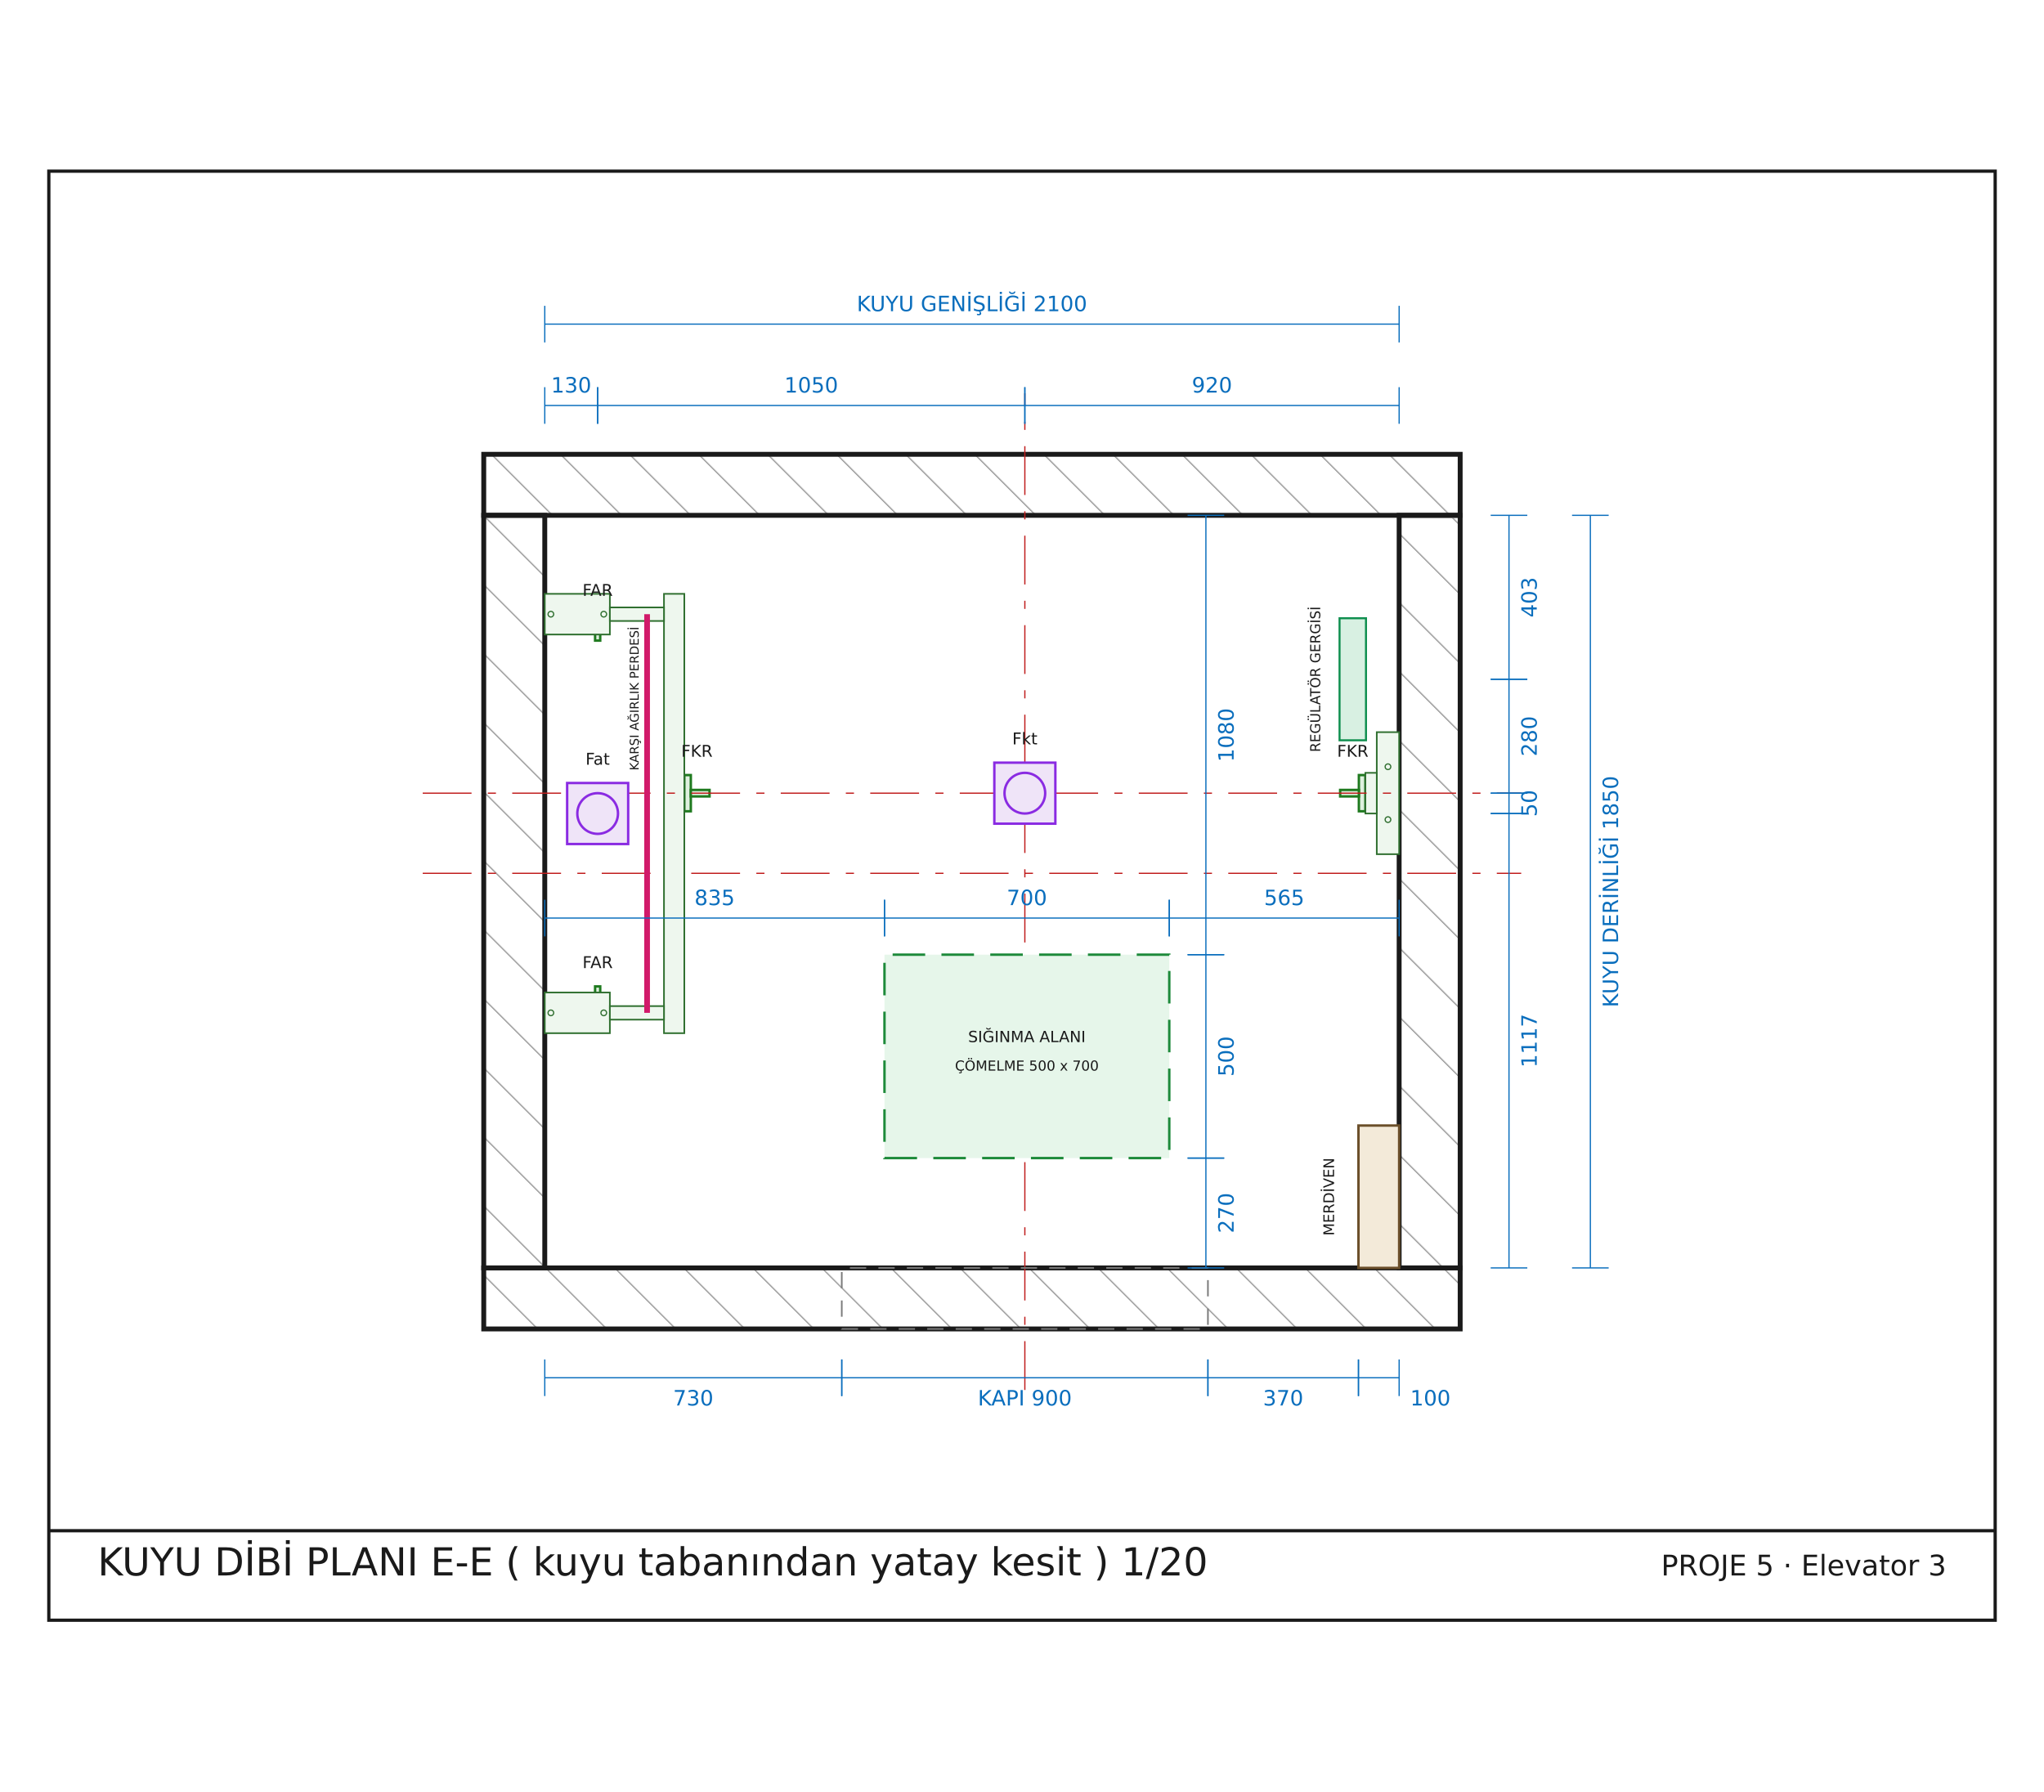
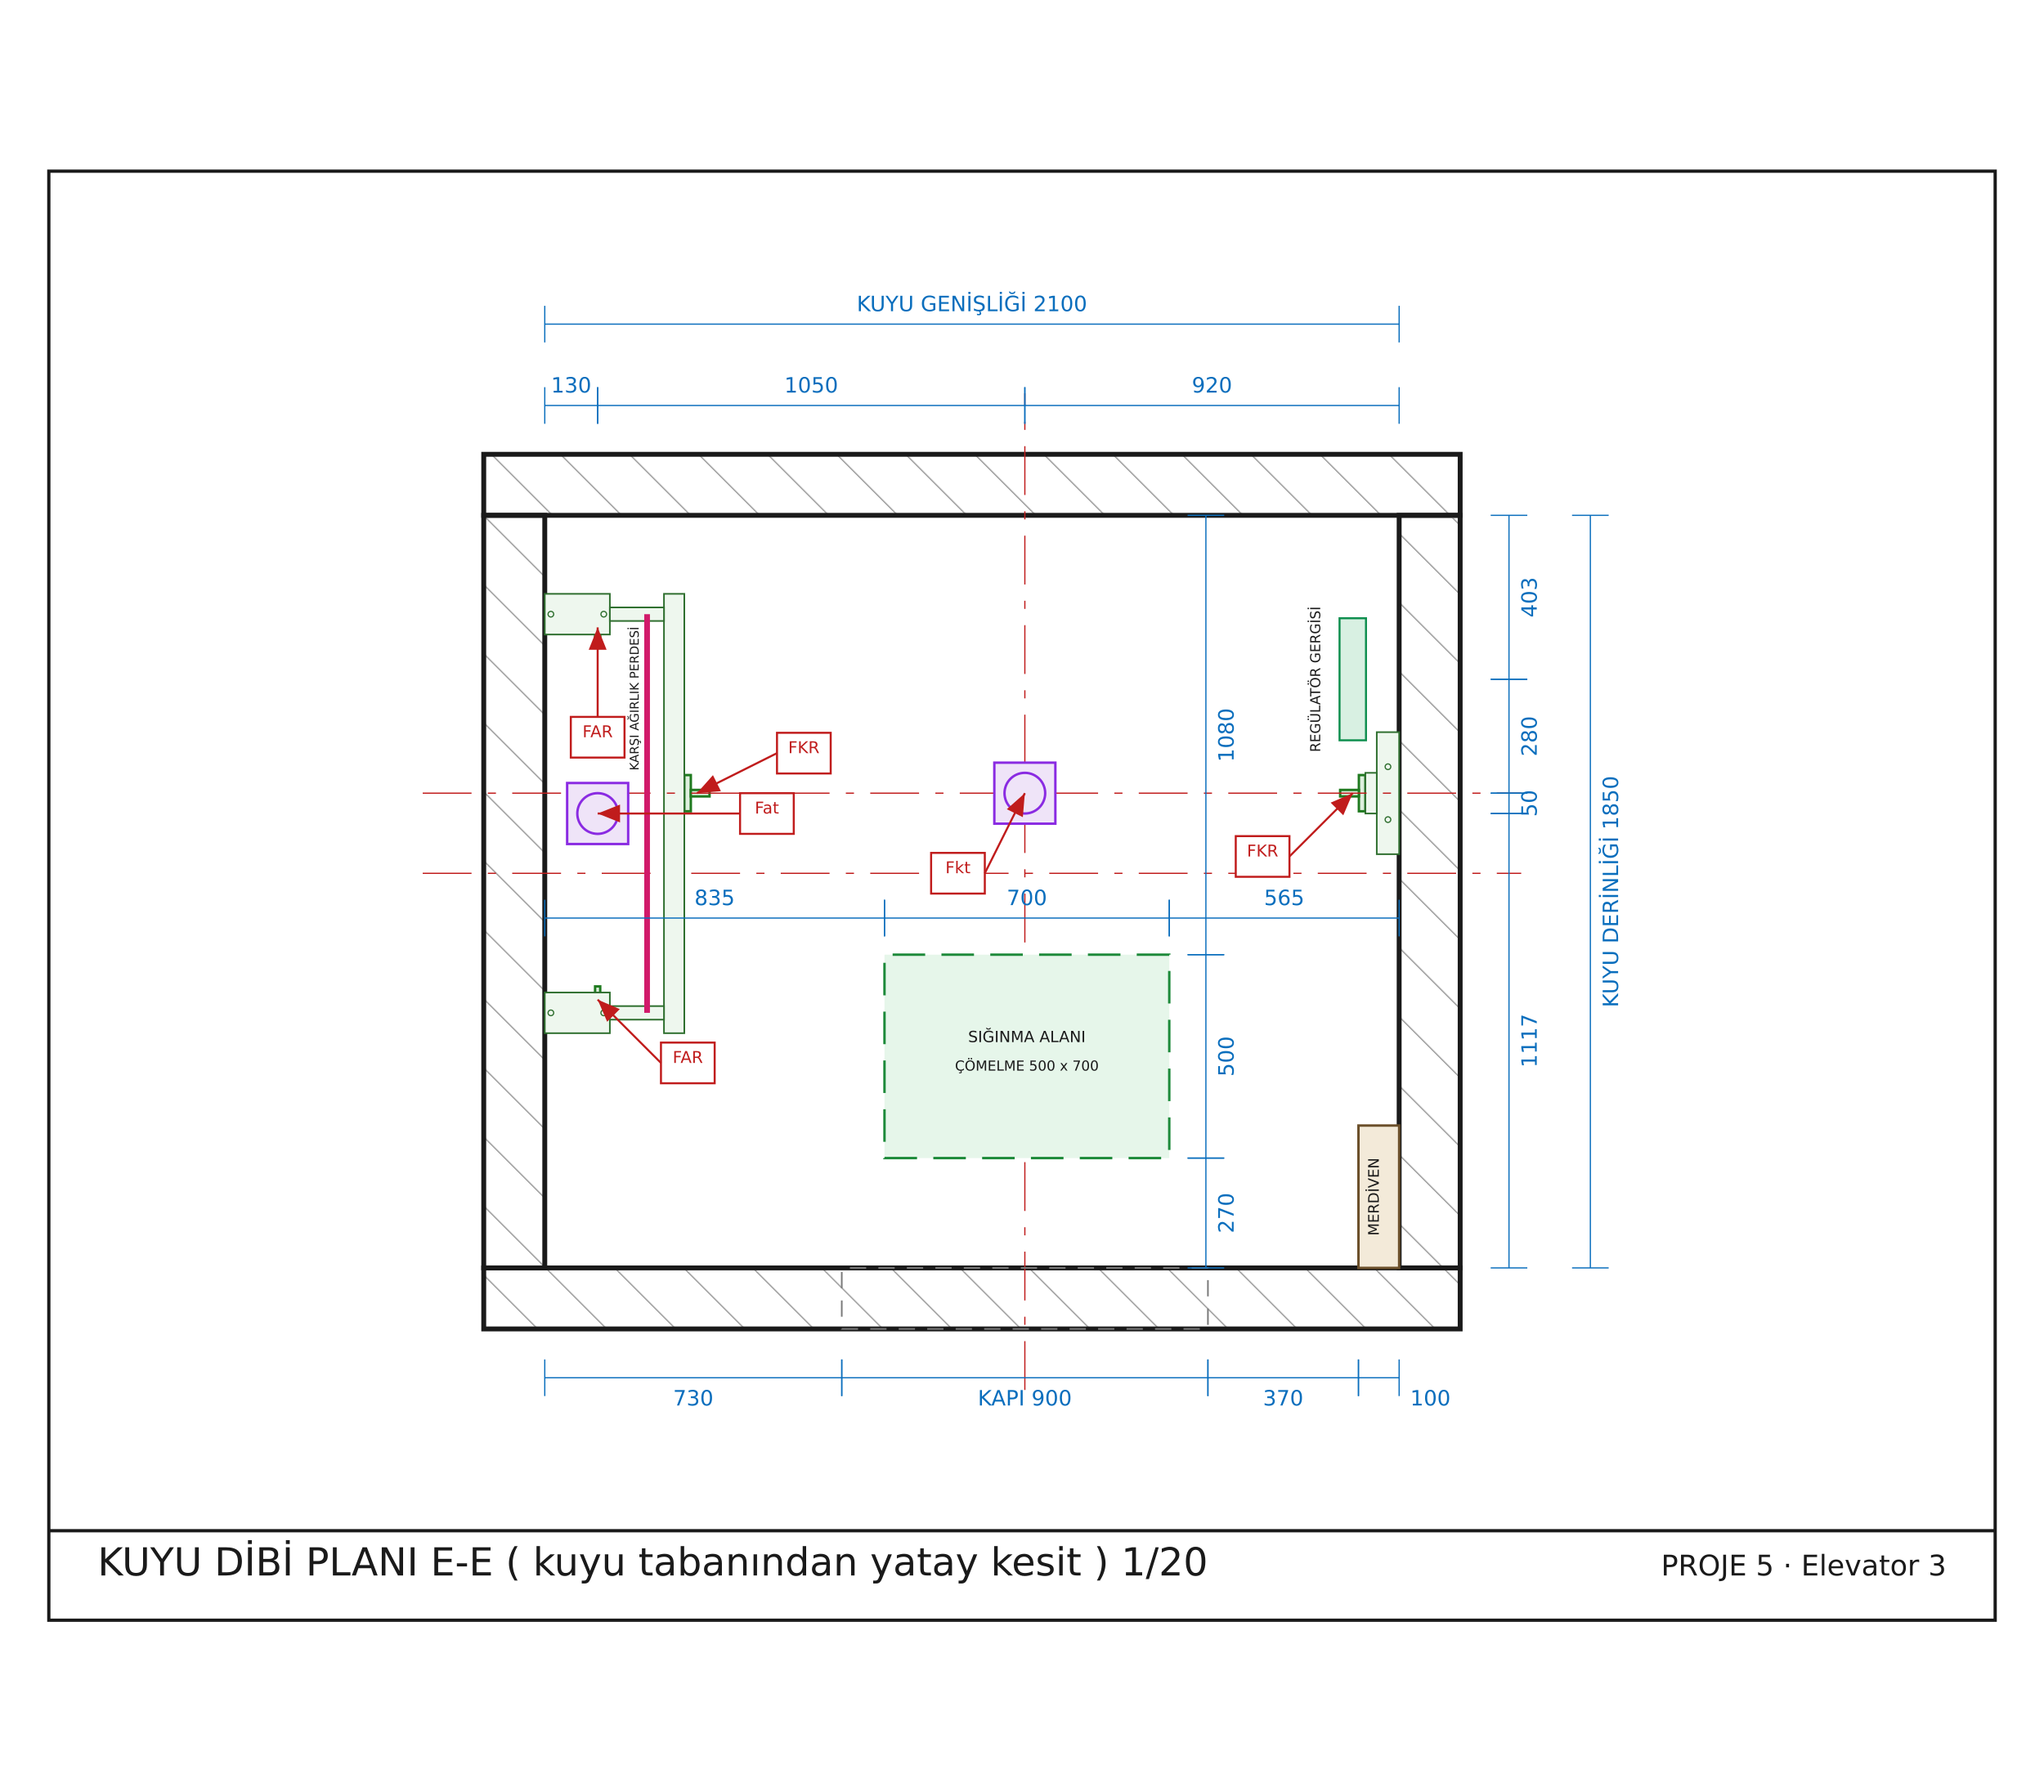
<svg xmlns="http://www.w3.org/2000/svg" viewBox="-1339 -3116 5024 4402" width="251mm" height="220mm">
  <defs>
    <pattern id="tarama" width="120" height="120" patternUnits="userSpaceOnUse" patternTransform="rotate(45)">
      <line x1="0" y1="0" x2="0" y2="120" stroke="#9a9a9a" stroke-width="6" />
    </pattern>
    <pattern id="tugla" width="240" height="120" patternUnits="userSpaceOnUse">
      <rect width="240" height="120" fill="#fdf3ee" />
      <path d="M0 0 H240 M0 60 H240 M120 0 V60 M0 60 V120 M240 60 V120" stroke="#c08a6a" stroke-width="5" fill="none" />
    </pattern>
  </defs>
  <rect x="-100000" y="-100000" width="200000" height="200000" fill="#ffffff" />
  <g transform="scale(1,-1)">
    <rect x="-150.0" y="-150.0" width="2400.0" height="150.0" fill="url(#tarama)" stroke="none" />
    <rect x="-150.0" y="-150.0" width="2400.0" height="150.0" fill="none" stroke="#1a1a1a" stroke-width="12" />
    <rect x="-150.0" y="1850.0" width="2400.0" height="150.0" fill="url(#tarama)" stroke="none" />
    <rect x="-150.0" y="1850.0" width="2400.0" height="150.0" fill="none" stroke="#1a1a1a" stroke-width="12" />
    <rect x="-150.0" y="0.0" width="150.0" height="1850.0" fill="url(#tarama)" stroke="none" />
    <rect x="-150.0" y="0.0" width="150.0" height="1850.0" fill="none" stroke="#1a1a1a" stroke-width="12" />
    <rect x="2100.0" y="0.0" width="150.0" height="1850.0" fill="url(#tarama)" stroke="none" />
    <rect x="2100.0" y="0.0" width="150.0" height="1850.0" fill="none" stroke="#1a1a1a" stroke-width="12" />
    <rect x="0.0" y="0.0" width="2100.0" height="1850.0" fill="none" stroke="#1a1a1a" stroke-width="6" />
    <line x1="1180.0" y1="-300.0" x2="1180.0" y2="2150.0" stroke="#c01c1c" stroke-width="3" stroke-dasharray="120 40 20 40" />
    <line x1="-300.0" y1="970.0" x2="2400.0" y2="970.0" stroke="#c01c1c" stroke-width="3" stroke-dasharray="120 40 20 40" />
    <rect x="343.0" y="1122.5" width="16.0" height="89.0" fill="#dff0df" stroke="#1f7a1f" stroke-width="6" />
    <rect x="359.0" y="1159.0" width="46.0" height="16.0" fill="#dff0df" stroke="#1f7a1f" stroke-width="6" />
    <rect x="293.0" y="577.0" width="50.0" height="1080.0" fill="#eef7ee" stroke="#2f6f2f" stroke-width="4" />
    <rect x="2001.0" y="1122.5" width="16.0" height="89.0" fill="#dff0df" stroke="#1f7a1f" stroke-width="6" />
    <rect x="1955.0" y="1159.0" width="46.0" height="16.0" fill="#dff0df" stroke="#1f7a1f" stroke-width="6" />
    <rect x="2045.0" y="1017.0" width="55.0" height="300.0" fill="#eef7ee" stroke="#2f6f2f" stroke-width="4" />
    <circle cx="2072.5" cy="1102.0" r="7.0" fill="none" stroke="#2f6f2f" stroke-width="3" />
    <circle cx="2072.5" cy="1232.0" r="7.0" fill="none" stroke="#2f6f2f" stroke-width="3" />
    <rect x="2017.0" y="1117.0" width="28.0" height="100.0" fill="#eef7ee" stroke="#2f6f2f" stroke-width="4" />
    <line x1="-300.0" y1="1167.0" x2="2400.0" y2="1167.0" stroke="#c01c1c" stroke-width="3" stroke-dasharray="120 40 20 40" />
    <rect x="95.0" y="1594.4" width="70.0" height="12.6" fill="#dff0df" stroke="#1f7a1f" stroke-width="6" />
    <rect x="123.7" y="1542.0" width="12.6" height="52.4" fill="#dff0df" stroke="#1f7a1f" stroke-width="6" />
    <rect x="0.0" y="1557.0" width="160.0" height="100.0" fill="#eef7ee" stroke="#2f6f2f" stroke-width="4" />
    <circle cx="15.0" cy="1607.0" r="7.0" fill="none" stroke="#2f6f2f" stroke-width="3" />
    <circle cx="145.0" cy="1607.0" r="7.0" fill="none" stroke="#2f6f2f" stroke-width="3" />
    <rect x="160.0" y="1590.3" width="133.0" height="33.3" fill="#eef7ee" stroke="#2f6f2f" stroke-width="4" />
    <rect x="95.0" y="627.0" width="70.0" height="12.6" fill="#dff0df" stroke="#1f7a1f" stroke-width="6" />
    <rect x="123.7" y="639.6" width="12.6" height="52.4" fill="#dff0df" stroke="#1f7a1f" stroke-width="6" />
    <rect x="0.0" y="577.0" width="160.0" height="100.0" fill="#eef7ee" stroke="#2f6f2f" stroke-width="4" />
    <circle cx="15.0" cy="627.0" r="7.0" fill="none" stroke="#2f6f2f" stroke-width="3" />
    <circle cx="145.0" cy="627.0" r="7.0" fill="none" stroke="#2f6f2f" stroke-width="3" />
    <rect x="160.0" y="610.3" width="133.0" height="33.3" fill="#eef7ee" stroke="#2f6f2f" stroke-width="4" />
    <rect x="730.0" y="-150.0" width="900.0" height="150.0" fill="none" stroke="#7a7a7a" stroke-width="4" stroke-dasharray="40 30" />
    <rect x="1105.0" y="1092.0" width="150.0" height="150.0" fill="#efe4f8" stroke="#8a2be2" stroke-width="6" />
    <circle cx="1180.0" cy="1167.0" r="50.0" fill="none" stroke="#8a2be2" stroke-width="6" />
    <rect x="55.0" y="1042.0" width="150.0" height="150.0" fill="#efe4f8" stroke="#8a2be2" stroke-width="6" />
    <circle cx="130.0" cy="1117.0" r="50.0" fill="none" stroke="#8a2be2" stroke-width="6" />
    <line x1="251.5" y1="627.0" x2="251.5" y2="1607.0" stroke="#d11a6a" stroke-width="14" />
    <rect x="1953.5" y="1297.0" width="65.0" height="300.0" fill="#d8f0e2" stroke="#0f8f4f" stroke-width="5" />
    <rect x="2000.0" y="0.0" width="100.0" height="350.0" fill="#f3ead9" stroke="#6b4f2a" stroke-width="6" />
-     <g transform="translate(1940.0,175.0) scale(1,-1) rotate(-90.0)">
+     <g transform="translate(2050.0,175.0) scale(1,-1) rotate(-90.0)">
      <text x="0" y="0" font-family="DejaVu Sans, Arial" font-size="36" fill="#1a1a1a" text-anchor="middle">MERDİVEN</text>
    </g>
    <rect x="835.0" y="270.0" width="700.0" height="500.0" fill="#e6f6ea" stroke="#1d8a3a" stroke-width="6" stroke-dasharray="80 40" />
    <g transform="translate(1185.0,555.0) scale(1,-1) rotate(-0.0)">
      <text x="0" y="0" font-family="DejaVu Sans, Arial" font-size="38" fill="#1a1a1a" text-anchor="middle">SIĞINMA ALANI</text>
    </g>
    <g transform="translate(1185.0,485.0) scale(1,-1) rotate(-0.0)">
      <text x="0" y="0" font-family="DejaVu Sans, Arial" font-size="34" fill="#1a1a1a" text-anchor="middle">ÇÖMELME  500 x 700</text>
    </g>
-     <g transform="translate(1180.0,1287.0) scale(1,-1) rotate(-0.0)">
-       <text x="0" y="0" font-family="DejaVu Sans, Arial" font-size="40" fill="#1a1a1a" text-anchor="middle">Fkt</text>
-     </g>
-     <g transform="translate(130.0,1237.0) scale(1,-1) rotate(-0.0)">
-       <text x="0" y="0" font-family="DejaVu Sans, Arial" font-size="40" fill="#1a1a1a" text-anchor="middle">Fat</text>
-     </g>
-     <g transform="translate(374.0,1256.5) scale(1,-1) rotate(-0.0)">
-       <text x="0" y="0" font-family="DejaVu Sans, Arial" font-size="40" fill="#1a1a1a" text-anchor="middle">FKR</text>
-     </g>
-     <g transform="translate(1986.0,1256.5) scale(1,-1) rotate(-0.0)">
-       <text x="0" y="0" font-family="DejaVu Sans, Arial" font-size="40" fill="#1a1a1a" text-anchor="middle">FKR</text>
-     </g>
-     <g transform="translate(130.0,737.0) scale(1,-1) rotate(-0.0)">
-       <text x="0" y="0" font-family="DejaVu Sans, Arial" font-size="40" fill="#1a1a1a" text-anchor="middle">FAR</text>
-     </g>
-     <g transform="translate(130.0,1652.0) scale(1,-1) rotate(-0.0)">
-       <text x="0" y="0" font-family="DejaVu Sans, Arial" font-size="40" fill="#1a1a1a" text-anchor="middle">FAR</text>
-     </g>
    <g transform="translate(1906.0,1447.0) scale(1,-1) rotate(-90.0)">
      <text x="0" y="0" font-family="DejaVu Sans, Arial" font-size="34" fill="#1a1a1a" text-anchor="middle">REGÜLATÖR GERGİSİ</text>
-     </g>
-     <g transform="translate(230.8,1399.5) scale(1,-1) rotate(-90.0)">
-       <text x="0" y="0" font-family="DejaVu Sans, Arial" font-size="30" fill="#1a1a1a" text-anchor="middle">KARŞI AĞIRLIK PERDESİ</text>
    </g>
    <line x1="0.0" y1="2120.0" x2="130.0" y2="2120.0" stroke="#0a6ebd" stroke-width="3" />
    <line x1="0.0" y1="2075.0" x2="0.0" y2="2165.0" stroke="#0a6ebd" stroke-width="3" />
    <line x1="130.0" y1="2075.0" x2="130.0" y2="2165.0" stroke="#0a6ebd" stroke-width="3" />
    <g transform="translate(65.0,2151.8) scale(1,-1) rotate(-0.0)">
      <text x="0" y="0" font-family="DejaVu Sans, Arial" font-size="52" fill="#0a6ebd" text-anchor="middle">130</text>
    </g>
    <line x1="130.0" y1="2120.0" x2="1180.0" y2="2120.0" stroke="#0a6ebd" stroke-width="3" />
    <line x1="130.0" y1="2075.0" x2="130.0" y2="2165.0" stroke="#0a6ebd" stroke-width="3" />
    <line x1="1180.0" y1="2075.0" x2="1180.0" y2="2165.0" stroke="#0a6ebd" stroke-width="3" />
    <g transform="translate(655.0,2151.8) scale(1,-1) rotate(-0.0)">
      <text x="0" y="0" font-family="DejaVu Sans, Arial" font-size="52" fill="#0a6ebd" text-anchor="middle">1050</text>
    </g>
    <line x1="1180.0" y1="2120.0" x2="2100.0" y2="2120.0" stroke="#0a6ebd" stroke-width="3" />
    <line x1="1180.0" y1="2075.0" x2="1180.0" y2="2165.0" stroke="#0a6ebd" stroke-width="3" />
    <line x1="2100.0" y1="2075.0" x2="2100.0" y2="2165.0" stroke="#0a6ebd" stroke-width="3" />
    <g transform="translate(1640.0,2151.8) scale(1,-1) rotate(-0.0)">
      <text x="0" y="0" font-family="DejaVu Sans, Arial" font-size="52" fill="#0a6ebd" text-anchor="middle">920</text>
    </g>
    <line x1="0.0" y1="2320.0" x2="2100.0" y2="2320.0" stroke="#0a6ebd" stroke-width="3" />
    <line x1="0.0" y1="2275.0" x2="0.0" y2="2365.0" stroke="#0a6ebd" stroke-width="3" />
    <line x1="2100.0" y1="2275.0" x2="2100.0" y2="2365.0" stroke="#0a6ebd" stroke-width="3" />
    <g transform="translate(1050.0,2351.8) scale(1,-1) rotate(-0.0)">
      <text x="0" y="0" font-family="DejaVu Sans, Arial" font-size="52" fill="#0a6ebd" text-anchor="middle">KUYU GENİŞLİĞİ 2100</text>
    </g>
    <line x1="2370.0" y1="0.0" x2="2370.0" y2="1117.0" stroke="#0a6ebd" stroke-width="3" />
    <line x1="2325.0" y1="0.0" x2="2415.0" y2="0.0" stroke="#0a6ebd" stroke-width="3" />
    <line x1="2325.0" y1="1117.0" x2="2415.0" y2="1117.0" stroke="#0a6ebd" stroke-width="3" />
    <g transform="translate(2438.2,558.5) scale(1,-1) rotate(-90.0)">
      <text x="0" y="0" font-family="DejaVu Sans, Arial" font-size="52" fill="#0a6ebd" text-anchor="middle">1117</text>
    </g>
    <line x1="2370.0" y1="1117.0" x2="2370.0" y2="1167.0" stroke="#0a6ebd" stroke-width="3" />
    <line x1="2325.0" y1="1117.0" x2="2415.0" y2="1117.0" stroke="#0a6ebd" stroke-width="3" />
    <line x1="2325.0" y1="1167.0" x2="2415.0" y2="1167.0" stroke="#0a6ebd" stroke-width="3" />
    <g transform="translate(2438.2,1142.0) scale(1,-1) rotate(-90.0)">
      <text x="0" y="0" font-family="DejaVu Sans, Arial" font-size="52" fill="#0a6ebd" text-anchor="middle">50</text>
    </g>
    <line x1="2370.0" y1="1167.0" x2="2370.0" y2="1447.0" stroke="#0a6ebd" stroke-width="3" />
    <line x1="2325.0" y1="1167.0" x2="2415.0" y2="1167.0" stroke="#0a6ebd" stroke-width="3" />
    <line x1="2325.0" y1="1447.0" x2="2415.0" y2="1447.0" stroke="#0a6ebd" stroke-width="3" />
    <g transform="translate(2438.2,1307.0) scale(1,-1) rotate(-90.0)">
      <text x="0" y="0" font-family="DejaVu Sans, Arial" font-size="52" fill="#0a6ebd" text-anchor="middle">280</text>
    </g>
    <line x1="2370.0" y1="1447.0" x2="2370.0" y2="1850.0" stroke="#0a6ebd" stroke-width="3" />
    <line x1="2325.0" y1="1447.0" x2="2415.0" y2="1447.0" stroke="#0a6ebd" stroke-width="3" />
    <line x1="2325.0" y1="1850.0" x2="2415.0" y2="1850.0" stroke="#0a6ebd" stroke-width="3" />
    <g transform="translate(2438.2,1648.5) scale(1,-1) rotate(-90.0)">
      <text x="0" y="0" font-family="DejaVu Sans, Arial" font-size="52" fill="#0a6ebd" text-anchor="middle">403</text>
    </g>
    <line x1="2570.0" y1="0.0" x2="2570.0" y2="1850.0" stroke="#0a6ebd" stroke-width="3" />
    <line x1="2525.0" y1="0.0" x2="2615.0" y2="0.0" stroke="#0a6ebd" stroke-width="3" />
    <line x1="2525.0" y1="1850.0" x2="2615.0" y2="1850.0" stroke="#0a6ebd" stroke-width="3" />
    <g transform="translate(2638.2,925.0) scale(1,-1) rotate(-90.0)">
      <text x="0" y="0" font-family="DejaVu Sans, Arial" font-size="52" fill="#0a6ebd" text-anchor="middle">KUYU DERİNLİĞİ 1850</text>
    </g>
    <line x1="0.0" y1="-270.0" x2="730.0" y2="-270.0" stroke="#0a6ebd" stroke-width="3" />
    <line x1="0.0" y1="-315.0" x2="0.0" y2="-225.0" stroke="#0a6ebd" stroke-width="3" />
    <line x1="730.0" y1="-315.0" x2="730.0" y2="-225.0" stroke="#0a6ebd" stroke-width="3" />
    <g transform="translate(365.0,-338.2) scale(1,-1) rotate(-0.0)">
      <text x="0" y="0" font-family="DejaVu Sans, Arial" font-size="52" fill="#0a6ebd" text-anchor="middle">730</text>
    </g>
    <line x1="730.0" y1="-270.0" x2="1630.0" y2="-270.0" stroke="#0a6ebd" stroke-width="3" />
    <line x1="730.0" y1="-315.0" x2="730.0" y2="-225.0" stroke="#0a6ebd" stroke-width="3" />
    <line x1="1630.0" y1="-315.0" x2="1630.0" y2="-225.0" stroke="#0a6ebd" stroke-width="3" />
    <g transform="translate(1180.0,-338.2) scale(1,-1) rotate(-0.0)">
      <text x="0" y="0" font-family="DejaVu Sans, Arial" font-size="52" fill="#0a6ebd" text-anchor="middle">KAPI 900</text>
    </g>
    <line x1="1630.0" y1="-270.0" x2="2000.0" y2="-270.0" stroke="#0a6ebd" stroke-width="3" />
    <line x1="1630.0" y1="-315.0" x2="1630.0" y2="-225.0" stroke="#0a6ebd" stroke-width="3" />
    <line x1="2000.0" y1="-315.0" x2="2000.0" y2="-225.0" stroke="#0a6ebd" stroke-width="3" />
    <g transform="translate(1815.0,-338.2) scale(1,-1) rotate(-0.0)">
      <text x="0" y="0" font-family="DejaVu Sans, Arial" font-size="52" fill="#0a6ebd" text-anchor="middle">370</text>
    </g>
    <line x1="2000.0" y1="-270.0" x2="2100.0" y2="-270.0" stroke="#0a6ebd" stroke-width="3" />
    <line x1="2000.0" y1="-315.0" x2="2000.0" y2="-225.0" stroke="#0a6ebd" stroke-width="3" />
    <line x1="2100.0" y1="-315.0" x2="2100.0" y2="-225.0" stroke="#0a6ebd" stroke-width="3" />
    <g transform="translate(2176.8,-338.2) scale(1,-1) rotate(-0.0)">
      <text x="0" y="0" font-family="DejaVu Sans, Arial" font-size="52" fill="#0a6ebd" text-anchor="middle">100</text>
    </g>
    <line x1="0.0" y1="860.0" x2="835.0" y2="860.0" stroke="#0a6ebd" stroke-width="3" />
    <line x1="0.0" y1="815.0" x2="0.0" y2="905.0" stroke="#0a6ebd" stroke-width="3" />
    <line x1="835.0" y1="815.0" x2="835.0" y2="905.0" stroke="#0a6ebd" stroke-width="3" />
    <g transform="translate(417.5,891.8) scale(1,-1) rotate(-0.0)">
      <text x="0" y="0" font-family="DejaVu Sans, Arial" font-size="52" fill="#0a6ebd" text-anchor="middle">835</text>
    </g>
    <line x1="835.0" y1="860.0" x2="1535.0" y2="860.0" stroke="#0a6ebd" stroke-width="3" />
    <line x1="835.0" y1="815.0" x2="835.0" y2="905.0" stroke="#0a6ebd" stroke-width="3" />
    <line x1="1535.0" y1="815.0" x2="1535.0" y2="905.0" stroke="#0a6ebd" stroke-width="3" />
    <g transform="translate(1185.0,891.8) scale(1,-1) rotate(-0.0)">
      <text x="0" y="0" font-family="DejaVu Sans, Arial" font-size="52" fill="#0a6ebd" text-anchor="middle">700</text>
    </g>
    <line x1="1535.0" y1="860.0" x2="2100.0" y2="860.0" stroke="#0a6ebd" stroke-width="3" />
    <line x1="1535.0" y1="815.0" x2="1535.0" y2="905.0" stroke="#0a6ebd" stroke-width="3" />
    <line x1="2100.0" y1="815.0" x2="2100.0" y2="905.0" stroke="#0a6ebd" stroke-width="3" />
    <g transform="translate(1817.5,891.8) scale(1,-1) rotate(-0.0)">
      <text x="0" y="0" font-family="DejaVu Sans, Arial" font-size="52" fill="#0a6ebd" text-anchor="middle">565</text>
    </g>
    <line x1="1625.0" y1="0.0" x2="1625.0" y2="270.0" stroke="#0a6ebd" stroke-width="3" />
    <line x1="1580.0" y1="0.0" x2="1670.0" y2="0.0" stroke="#0a6ebd" stroke-width="3" />
    <line x1="1580.0" y1="270.0" x2="1670.0" y2="270.0" stroke="#0a6ebd" stroke-width="3" />
    <g transform="translate(1693.2,135.0) scale(1,-1) rotate(-90.0)">
      <text x="0" y="0" font-family="DejaVu Sans, Arial" font-size="52" fill="#0a6ebd" text-anchor="middle">270</text>
    </g>
    <line x1="1625.0" y1="270.0" x2="1625.0" y2="770.0" stroke="#0a6ebd" stroke-width="3" />
    <line x1="1580.0" y1="270.0" x2="1670.0" y2="270.0" stroke="#0a6ebd" stroke-width="3" />
    <line x1="1580.0" y1="770.0" x2="1670.0" y2="770.0" stroke="#0a6ebd" stroke-width="3" />
    <g transform="translate(1693.2,520.0) scale(1,-1) rotate(-90.0)">
      <text x="0" y="0" font-family="DejaVu Sans, Arial" font-size="52" fill="#0a6ebd" text-anchor="middle">500</text>
    </g>
    <line x1="1625.0" y1="770.0" x2="1625.0" y2="1850.0" stroke="#0a6ebd" stroke-width="3" />
    <line x1="1580.0" y1="770.0" x2="1670.0" y2="770.0" stroke="#0a6ebd" stroke-width="3" />
    <line x1="1580.0" y1="1850.0" x2="1670.0" y2="1850.0" stroke="#0a6ebd" stroke-width="3" />
    <g transform="translate(1693.2,1310.0) scale(1,-1) rotate(-90.0)">
      <text x="0" y="0" font-family="DejaVu Sans, Arial" font-size="52" fill="#0a6ebd" text-anchor="middle">1080</text>
    </g>
+     <rect x="1698.4" y="961.4" width="132.0" height="100.0" fill="#ffffff" stroke="#c01c1c" stroke-width="5" />
+     <g transform="translate(1764.4,1011.4) scale(1,-1) rotate(-0.0)">
+       <text x="0" y="0" font-family="DejaVu Sans, Arial" font-size="40" fill="#c01c1c" text-anchor="middle">FKR</text>
+     </g>
+     <line x1="1830.4" y1="1011.4" x2="1986.0" y2="1167.0" stroke="#c01c1c" stroke-width="5" />
+     <polygon points="1986.0,1167.0 1931.6,1143.7 1962.7,1112.6" fill="#c01c1c" />
+     <rect x="64.0" y="1254.5" width="132.0" height="100.0" fill="#ffffff" stroke="#c01c1c" stroke-width="5" />
+     <g transform="translate(130.0,1304.5) scale(1,-1) rotate(-0.0)">
+       <text x="0" y="0" font-family="DejaVu Sans, Arial" font-size="40" fill="#c01c1c" text-anchor="middle">FAR</text>
+     </g>
+     <line x1="130.0" y1="1354.5" x2="130.0" y2="1574.5" stroke="#c01c1c" stroke-width="5" />
+     <polygon points="130.0,1574.5 108.0,1519.5 152.0,1519.5" fill="#c01c1c" />
+     <rect x="480.0" y="1067.0" width="132.0" height="100.0" fill="#ffffff" stroke="#c01c1c" stroke-width="5" />
+     <g transform="translate(546.0,1117.0) scale(1,-1) rotate(-0.0)">
+       <text x="0" y="0" font-family="DejaVu Sans, Arial" font-size="40" fill="#c01c1c" text-anchor="middle">Fat</text>
+     </g>
+     <line x1="480.0" y1="1117.0" x2="130.0" y2="1117.0" stroke="#c01c1c" stroke-width="5" />
+     <polygon points="130.0,1117.0 185.0,1095.0 185.0,1139.0" fill="#c01c1c" />
+     <rect x="285.6" y="453.9" width="132.0" height="100.0" fill="#ffffff" stroke="#c01c1c" stroke-width="5" />
+     <g transform="translate(351.6,503.9) scale(1,-1) rotate(-0.0)">
+       <text x="0" y="0" font-family="DejaVu Sans, Arial" font-size="40" fill="#c01c1c" text-anchor="middle">FAR</text>
+     </g>
+     <line x1="285.6" y1="503.9" x2="130.0" y2="659.5" stroke="#c01c1c" stroke-width="5" />
+     <polygon points="130.0,659.5 153.3,605.1 184.4,636.2" fill="#c01c1c" />
+     <rect x="570.8" y="1215.4" width="132.0" height="100.0" fill="#ffffff" stroke="#c01c1c" stroke-width="5" />
+     <g transform="translate(636.8,1265.4) scale(1,-1) rotate(-0.0)">
+       <text x="0" y="0" font-family="DejaVu Sans, Arial" font-size="40" fill="#c01c1c" text-anchor="middle">FKR</text>
+     </g>
+     <line x1="570.8" y1="1265.4" x2="374.0" y2="1167.0" stroke="#c01c1c" stroke-width="5" />
+     <polygon points="374.0,1167.0 433.0,1171.9 413.4,1211.3" fill="#c01c1c" />
+     <rect x="949.6" y="920.2" width="132.0" height="100.0" fill="#ffffff" stroke="#c01c1c" stroke-width="5" />
+     <g transform="translate(1015.6,970.2) scale(1,-1) rotate(-0.0)">
+       <text x="0" y="0" font-family="DejaVu Sans, Arial" font-size="40" fill="#c01c1c" text-anchor="middle">Fkt</text>
+     </g>
+     <line x1="1081.6" y1="970.2" x2="1180.0" y2="1167.0" stroke="#c01c1c" stroke-width="5" />
+     <polygon points="1180.0,1167.0 1135.7,1127.6 1175.1,1108.0" fill="#c01c1c" />
+     <g transform="translate(230.8,1399.5) scale(1,-1) rotate(-90.0)">
+       <text x="0" y="0" font-family="DejaVu Sans, Arial" font-size="30" fill="#1a1a1a" text-anchor="middle">KARŞI AĞIRLIK PERDESİ</text>
+     </g>
    <rect x="-1219.0" y="-866.0" width="4784.0" height="3562.0" fill="none" stroke="#1a1a1a" stroke-width="8" />
    <line x1="-1219.0" y1="-646.0" x2="3565.0" y2="-646.0" stroke="#1a1a1a" stroke-width="8" />
    <g transform="translate(-1099.0,-756.0) scale(1,-1) rotate(-0.0)">
      <text x="0" y="0" font-family="DejaVu Sans, Arial" font-size="95" fill="#1a1a1a" text-anchor="start">KUYU DİBİ PLANI  E-E  ( kuyu tabanından yatay kesit )   1/20</text>
    </g>
    <g transform="translate(3445.0,-756.0) scale(1,-1) rotate(-0.0)">
      <text x="0" y="0" font-family="DejaVu Sans, Arial" font-size="70" fill="#1a1a1a" text-anchor="end">PROJE 5  ·  Elevator 3</text>
    </g>
  </g>
</svg>
